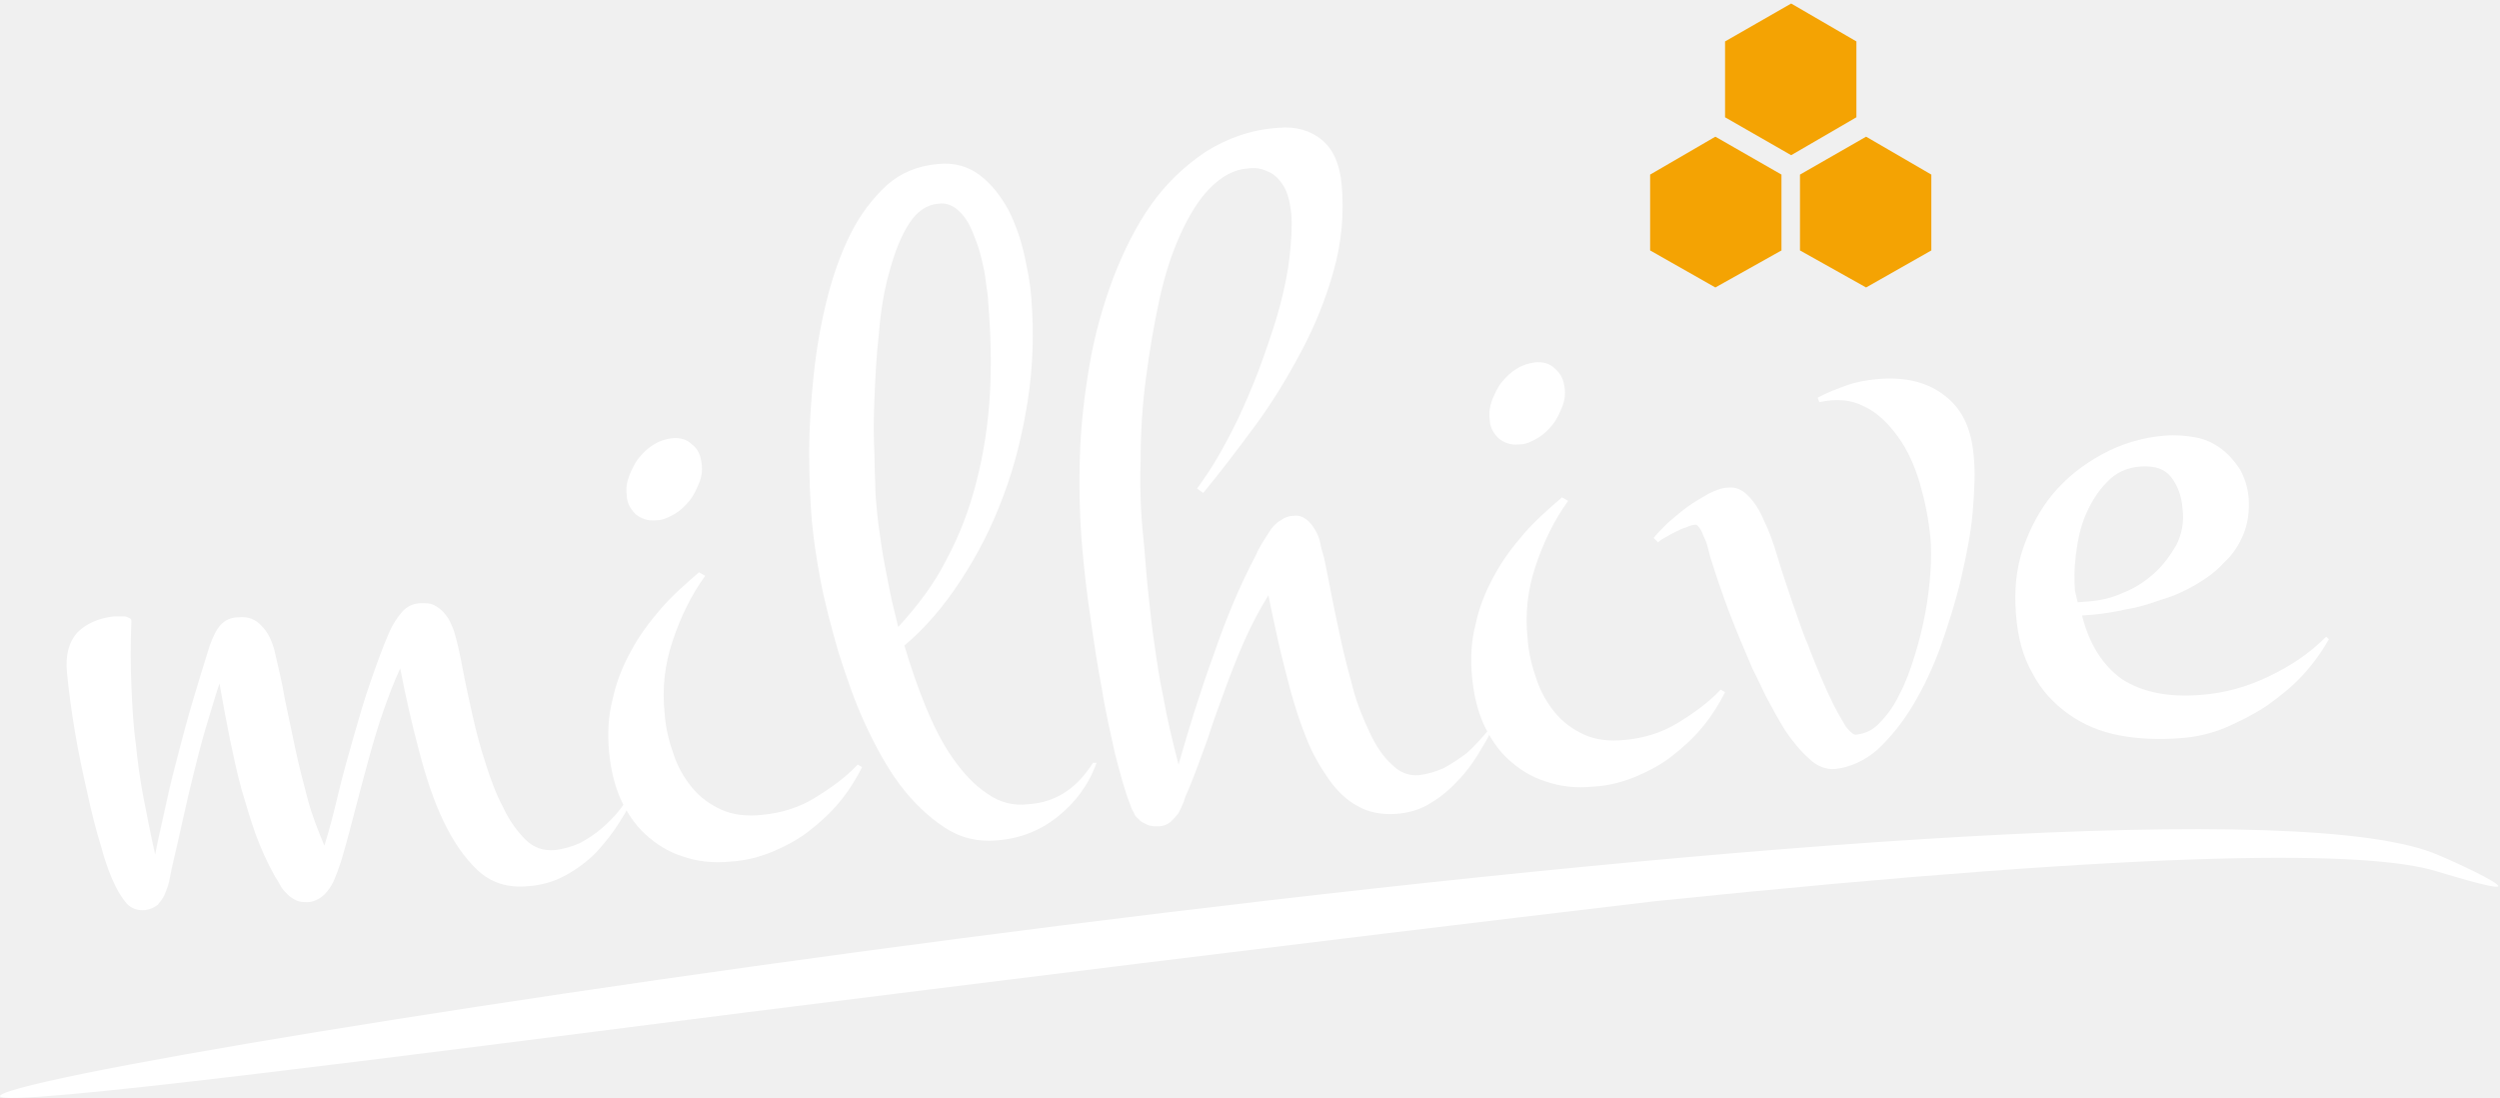
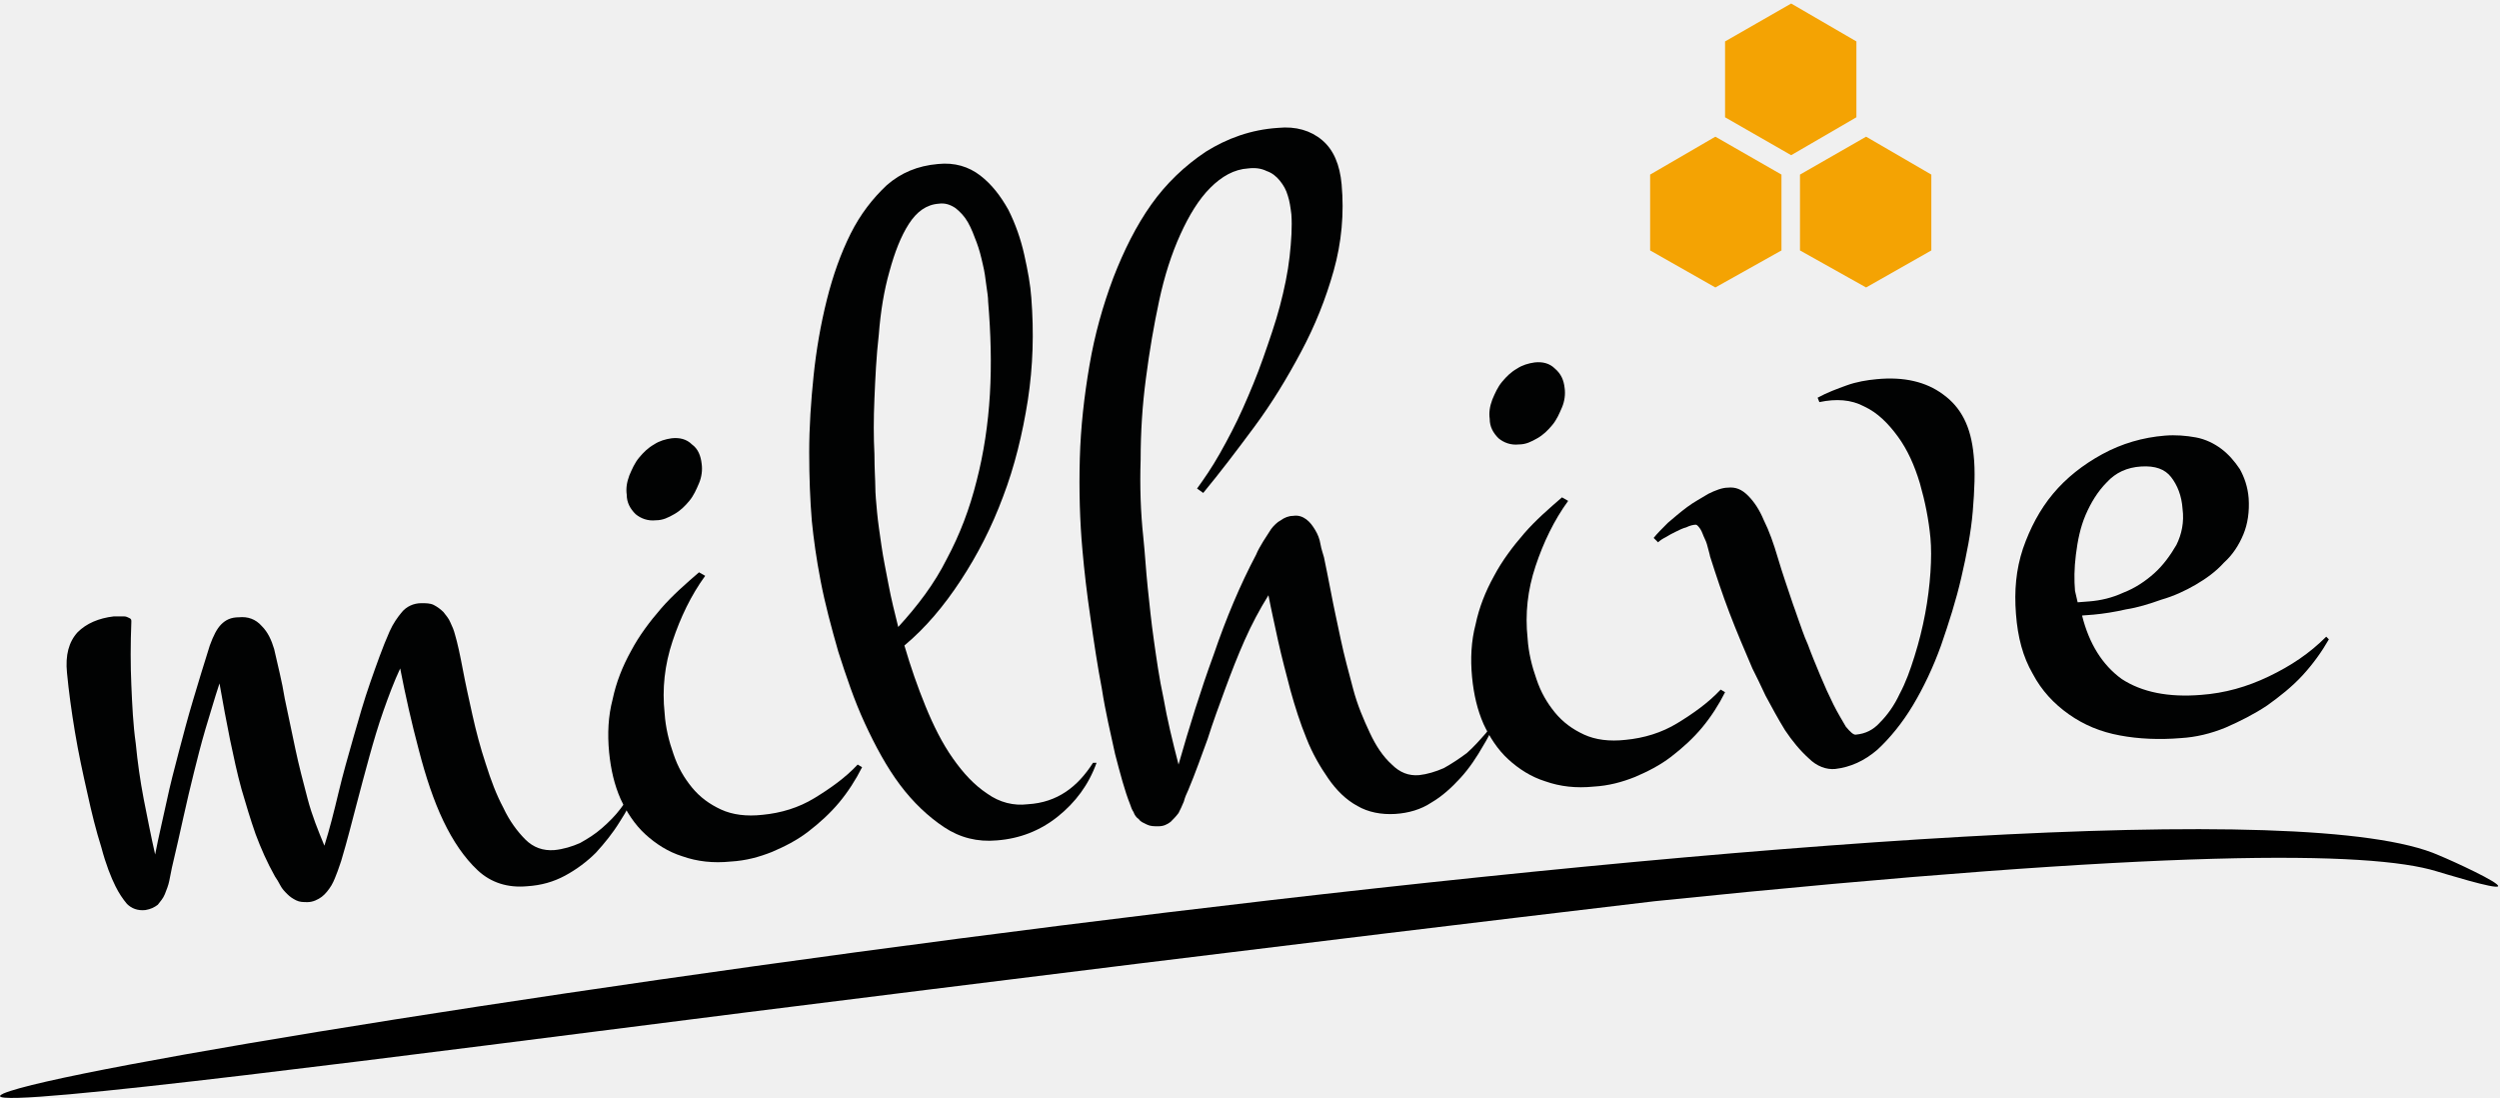
<svg xmlns="http://www.w3.org/2000/svg" version="1.1" id="Слой_1" x="0px" y="0px" viewBox="0 0 283.5 124.5" style="enable-background:new 0 0 283.5 124.5;" xml:space="preserve">
  <style type="text/css">
- 	.st0{fill:#FFFFFF;}
+ 	.st0{fill:#010202;}
	.st1{fill:#F4A303;}
</style>
  <g>
    <path class="st0" d="M72.3,89.3c-0.5,1.3-1.2,2.7-2,3.9c-0.8,1.3-1.7,2.4-2.7,3.5c-1,1-2.2,1.9-3.5,2.6c-1.3,0.7-2.7,1.1-4.3,1.2   c-2.2,0.2-4.1-0.4-5.6-1.8c-1.5-1.4-2.8-3.3-3.9-5.6c-1.1-2.3-2-5-2.8-8.1c-0.8-3-1.5-6.1-2.1-9.2c-0.7,1.5-1.3,3.1-1.9,4.8   c-0.6,1.7-1.1,3.4-1.6,5.2c-0.5,1.8-1,3.7-1.5,5.6c-0.5,1.9-1,3.9-1.6,5.9c-0.1,0.4-0.3,0.9-0.5,1.5c-0.2,0.5-0.4,1.1-0.7,1.6   c-0.3,0.5-0.7,1-1.1,1.3s-1,0.6-1.6,0.6c-0.5,0-0.9,0-1.3-0.2c-0.4-0.2-0.7-0.4-1-0.7c-0.3-0.3-0.6-0.6-0.8-1   c-0.2-0.4-0.4-0.7-0.6-1c-0.9-1.6-1.6-3.2-2.2-4.8c-0.6-1.7-1.1-3.4-1.6-5.1c-0.5-1.8-0.9-3.7-1.3-5.6c-0.4-2-0.8-4.1-1.2-6.4   c-0.6,1.8-1.1,3.6-1.6,5.2c-0.5,1.7-0.9,3.3-1.3,4.9c-0.4,1.6-0.8,3.3-1.2,5.1c-0.4,1.8-0.8,3.6-1.3,5.7c-0.1,0.5-0.2,1-0.3,1.5   c-0.1,0.5-0.3,1-0.5,1.5c-0.2,0.5-0.5,0.8-0.8,1.2c-0.4,0.3-0.8,0.5-1.4,0.6c-0.9,0.1-1.6-0.2-2.1-0.7c-0.5-0.6-0.9-1.2-1.3-2   c-0.5-1-1.1-2.5-1.6-4.4c-0.6-1.9-1.1-3.9-1.6-6.2c-0.5-2.2-1-4.5-1.4-6.9c-0.4-2.4-0.7-4.6-0.9-6.7c-0.2-2,0.2-3.5,1.2-4.6   c1-1,2.4-1.6,4.1-1.8c0.1,0,0.3,0,0.5,0c0.2,0,0.4,0,0.7,0c0.2,0,0.4,0.1,0.6,0.2c0.2,0.1,0.2,0.2,0.2,0.4c-0.1,2.5-0.1,5,0,7.2   c0.1,2.3,0.2,4.5,0.5,6.6c0.2,2.1,0.5,4.2,0.9,6.3c0.4,2,0.8,4.1,1.3,6.3c0.4-2.1,0.9-4.1,1.3-6c0.4-1.9,0.9-3.8,1.4-5.7   c0.5-1.9,1-3.8,1.6-5.8c0.6-2,1.2-4,1.9-6.2c0.4-1.1,0.8-1.9,1.3-2.4c0.5-0.5,1.1-0.8,2-0.8c1-0.1,1.9,0.2,2.6,1   c0.7,0.7,1.1,1.6,1.4,2.6c0.4,1.8,0.9,3.7,1.2,5.6c0.4,1.9,0.8,3.8,1.2,5.7c0.4,1.9,0.9,3.8,1.4,5.7c0.5,1.9,1.2,3.6,1.9,5.3   c0.6-1.9,1.1-3.9,1.6-6c0.5-2.1,1.1-4.2,1.7-6.3c0.6-2.1,1.2-4.2,1.9-6.2c0.7-2,1.4-4,2.2-5.8c0.4-0.9,0.9-1.6,1.4-2.2   c0.5-0.6,1.3-1,2.2-1c0.5,0,1,0,1.4,0.2c0.4,0.2,0.8,0.5,1.1,0.8c0.3,0.4,0.6,0.7,0.8,1.2c0.2,0.4,0.4,0.9,0.5,1.3   c0.3,1,0.6,2.4,0.9,4c0.3,1.6,0.7,3.4,1.1,5.2c0.4,1.8,0.9,3.7,1.5,5.5c0.6,1.9,1.2,3.5,2,5c0.7,1.5,1.6,2.7,2.5,3.6   c0.9,0.9,2,1.3,3.3,1.2c1-0.1,2-0.4,2.9-0.8c0.9-0.5,1.7-1,2.5-1.7c0.8-0.7,1.5-1.4,2.1-2.2c0.6-0.8,1.2-1.7,1.7-2.5L72.3,89.3z" />
    <path class="st0" d="M97.8,87c-0.7,1.4-1.6,2.8-2.6,4c-1,1.2-2.2,2.3-3.5,3.3c-1.3,1-2.7,1.7-4.1,2.3c-1.5,0.6-3,1-4.7,1.1   c-2,0.2-3.8,0-5.5-0.6c-1.6-0.5-3-1.4-4.2-2.5c-1.2-1.1-2.1-2.5-2.8-4c-0.7-1.6-1.1-3.3-1.3-5.3c-0.2-2.1-0.1-4.1,0.4-6   c0.4-1.9,1.1-3.7,2.1-5.5c0.9-1.7,2.1-3.3,3.4-4.8c1.3-1.5,2.8-2.8,4.3-4.1l0.7,0.4c-1.6,2.2-2.8,4.7-3.7,7.4   c-0.9,2.7-1.2,5.4-0.9,8.2c0.1,1.6,0.5,3.2,1,4.6c0.5,1.5,1.2,2.7,2.1,3.8c0.9,1.1,2,1.9,3.3,2.5c1.3,0.6,2.9,0.8,4.7,0.6   c2.1-0.2,4.1-0.8,5.9-1.9c1.8-1.1,3.5-2.3,4.9-3.8L97.8,87z M79.6,52.6c0.1,0.7,0,1.5-0.3,2.2c-0.3,0.7-0.6,1.4-1.1,2   c-0.5,0.6-1,1.1-1.7,1.5c-0.7,0.4-1.3,0.7-2.1,0.7c-0.9,0.1-1.7-0.2-2.3-0.7c-0.6-0.6-1-1.3-1-2.2c-0.1-0.7,0-1.4,0.3-2.2   c0.3-0.7,0.6-1.4,1.1-2c0.5-0.6,1-1.1,1.7-1.5c0.6-0.4,1.3-0.6,2-0.7c0.9-0.1,1.7,0.1,2.3,0.7C79.2,50.9,79.5,51.7,79.6,52.6z" />
    <path class="st0" d="M124.4,86.5c-0.9,2.5-2.4,4.5-4.4,6.1c-2,1.6-4.3,2.5-6.9,2.7c-2.2,0.2-4.2-0.3-6-1.5c-1.8-1.2-3.5-2.8-5-4.8   c-1.5-2-2.8-4.4-4-7c-1.2-2.6-2.1-5.3-3-8.1c-0.8-2.8-1.5-5.4-2-8c-0.5-2.6-0.8-4.8-1-6.8c-0.2-2.4-0.3-5-0.3-7.8   c0-2.9,0.2-5.8,0.5-8.7c0.3-2.9,0.8-5.8,1.5-8.6c0.7-2.8,1.6-5.3,2.7-7.5c1.1-2.2,2.5-4,4.1-5.5c1.6-1.4,3.5-2.2,5.8-2.4   c1.9-0.2,3.5,0.3,4.8,1.3c1.3,1,2.3,2.3,3.2,3.9c0.8,1.6,1.4,3.3,1.8,5.1c0.4,1.8,0.7,3.4,0.8,4.9c0.3,3.9,0.2,7.7-0.4,11.6   c-0.6,3.8-1.5,7.5-2.8,10.9c-1.3,3.5-2.9,6.6-4.8,9.5c-1.9,2.9-4,5.4-6.4,7.4c0.7,2.4,1.5,4.7,2.4,6.9c0.9,2.2,1.9,4.2,3.1,5.9   c1.2,1.7,2.4,3,3.9,4c1.4,1,3,1.4,4.6,1.2c1.7-0.1,3.1-0.6,4.3-1.4c1.2-0.8,2.2-1.9,3.1-3.3L124.4,86.5z M99.3,55.2   c0,0.8,0.1,1.8,0.2,2.9c0.1,1.1,0.3,2.4,0.5,3.8c0.2,1.4,0.5,2.8,0.8,4.4c0.3,1.6,0.7,3.2,1.1,4.8c2.2-2.4,4.1-4.9,5.5-7.7   c1.5-2.8,2.6-5.7,3.4-8.9c0.8-3.1,1.3-6.4,1.5-9.8c0.2-3.4,0.1-6.9-0.2-10.5c0-0.5-0.1-1.1-0.2-1.8c-0.1-0.8-0.2-1.6-0.4-2.4   c-0.2-0.9-0.4-1.7-0.7-2.5c-0.3-0.8-0.6-1.6-1-2.3c-0.4-0.7-0.9-1.2-1.4-1.6c-0.6-0.4-1.2-0.6-1.9-0.5c-1.4,0.1-2.5,0.9-3.4,2.3   c-0.9,1.4-1.6,3.2-2.2,5.4c-0.6,2.1-1,4.5-1.2,7.1c-0.3,2.6-0.4,5-0.5,7.3c-0.1,2.3-0.1,4.4,0,6.3C99.2,53.2,99.3,54.5,99.3,55.2z" />
    <path class="st0" d="M170.2,80.5c-0.5,1.3-1.1,2.7-1.9,4c-0.8,1.4-1.6,2.6-2.6,3.7c-1,1.1-2.1,2.1-3.3,2.8   c-1.2,0.8-2.6,1.2-4.1,1.3c-1.6,0.1-3.1-0.2-4.3-0.9c-1.3-0.7-2.4-1.8-3.3-3.1c-0.9-1.3-1.8-2.8-2.5-4.6c-0.7-1.7-1.3-3.6-1.8-5.4   c-0.5-1.9-1-3.8-1.4-5.6c-0.4-1.9-0.8-3.6-1.1-5.2c-1,1.6-1.9,3.3-2.7,5.1c-0.8,1.8-1.5,3.6-2.2,5.5c-0.7,1.9-1.4,3.8-2,5.7   c-0.7,1.9-1.4,3.9-2.2,5.8c-0.2,0.4-0.4,0.9-0.5,1.3c-0.2,0.5-0.4,0.9-0.6,1.3c-0.3,0.4-0.6,0.7-0.9,1c-0.4,0.3-0.8,0.5-1.4,0.5   c-0.5,0-0.9,0-1.3-0.2c-0.4-0.2-0.7-0.3-0.9-0.6c-0.3-0.2-0.5-0.5-0.6-0.8c-0.2-0.3-0.3-0.6-0.4-0.9c-0.6-1.5-1.1-3.4-1.7-5.7   c-0.5-2.3-1.1-4.8-1.5-7.4c-0.5-2.6-0.9-5.3-1.3-8.1c-0.4-2.7-0.7-5.3-0.9-7.6c-0.3-3.3-0.4-6.8-0.3-10.4c0.1-3.6,0.5-7.1,1.1-10.6   c0.6-3.5,1.5-6.7,2.7-9.9c1.2-3.1,2.6-5.9,4.3-8.3c1.7-2.4,3.8-4.4,6.2-6c2.4-1.5,5.1-2.5,8.2-2.7c2-0.2,3.7,0.3,5,1.4   c1.3,1.1,2,2.8,2.2,5c0.3,3.3,0,6.6-0.9,9.8s-2.1,6.2-3.7,9.2c-1.6,3-3.3,5.8-5.3,8.5c-2,2.7-3.9,5.2-5.8,7.5l-0.7-0.5   c0.8-1.1,1.7-2.4,2.6-4c0.9-1.6,1.8-3.3,2.6-5.1c0.8-1.8,1.6-3.7,2.3-5.7c0.7-2,1.4-4,1.9-5.9c0.5-1.9,0.9-3.8,1.1-5.6   c0.2-1.8,0.3-3.4,0.2-4.8c-0.1-0.8-0.2-1.5-0.4-2.1c-0.2-0.7-0.5-1.2-0.9-1.7c-0.4-0.5-0.9-0.9-1.5-1.1c-0.6-0.3-1.3-0.4-2.1-0.3   c-1.6,0.1-3,0.9-4.3,2.2c-1.3,1.3-2.4,3.1-3.4,5.3c-1,2.2-1.8,4.7-2.4,7.5c-0.6,2.8-1.1,5.7-1.5,8.8c-0.4,3-0.6,6.1-0.6,9.2   c-0.1,3.1,0,6,0.3,8.8c0.2,1.9,0.3,3.8,0.5,5.7c0.2,1.9,0.4,3.9,0.7,6c0.3,2.1,0.6,4.3,1.1,6.6c0.4,2.3,1,4.8,1.7,7.5   c1.2-4.2,2.5-8.4,4-12.5c1.4-4.1,3-7.9,4.8-11.3c0.2-0.5,0.5-1,0.8-1.5c0.3-0.5,0.6-0.9,0.9-1.4c0.3-0.4,0.7-0.8,1.1-1   c0.4-0.3,0.9-0.5,1.4-0.5c0.6-0.1,1.1,0.1,1.5,0.4c0.4,0.3,0.7,0.7,1,1.2c0.3,0.5,0.5,1,0.6,1.6c0.1,0.6,0.3,1.1,0.4,1.5   c0.2,1,0.5,2.4,0.8,4c0.3,1.6,0.7,3.4,1.1,5.3c0.4,1.9,0.9,3.7,1.4,5.6c0.5,1.9,1.2,3.5,1.9,5c0.7,1.5,1.5,2.7,2.5,3.6   c0.9,0.9,1.9,1.3,3.1,1.2c0.9-0.1,1.9-0.4,2.8-0.8c0.9-0.5,1.8-1.1,2.6-1.7c0.8-0.7,1.5-1.5,2.2-2.3c0.7-0.9,1.2-1.7,1.7-2.5   L170.2,80.5z" />
    <path class="st0" d="M195.7,78.5c-0.7,1.4-1.6,2.8-2.6,4c-1,1.2-2.2,2.3-3.5,3.3c-1.3,1-2.7,1.7-4.1,2.3c-1.5,0.6-3,1-4.7,1.1   c-2,0.2-3.8,0-5.5-0.6c-1.6-0.5-3-1.4-4.2-2.5c-1.2-1.1-2.1-2.5-2.8-4c-0.7-1.6-1.1-3.3-1.3-5.3c-0.2-2.1-0.1-4.1,0.4-6   c0.4-1.9,1.1-3.7,2.1-5.5c0.9-1.7,2.1-3.3,3.4-4.8c1.3-1.5,2.8-2.8,4.3-4.1l0.7,0.4c-1.6,2.2-2.8,4.7-3.7,7.4   c-0.9,2.7-1.2,5.4-0.9,8.2c0.1,1.6,0.5,3.2,1,4.6c0.5,1.5,1.2,2.7,2.1,3.8c0.9,1.1,2,1.9,3.3,2.5c1.3,0.6,2.9,0.8,4.7,0.6   c2.1-0.2,4.1-0.8,5.9-1.9c1.8-1.1,3.5-2.3,4.9-3.8L195.7,78.5z M177.5,44c0.1,0.7,0,1.5-0.3,2.2c-0.3,0.7-0.6,1.4-1.1,2   c-0.5,0.6-1,1.1-1.7,1.5c-0.7,0.4-1.3,0.7-2.1,0.7c-0.9,0.1-1.7-0.2-2.3-0.7c-0.6-0.6-1-1.3-1-2.2c-0.1-0.7,0-1.4,0.3-2.2   c0.3-0.7,0.6-1.4,1.1-2c0.5-0.6,1-1.1,1.7-1.5c0.6-0.4,1.3-0.6,2-0.7c0.9-0.1,1.7,0.1,2.3,0.7C177.1,42.4,177.4,43.1,177.5,44z" />
    <path class="st0" d="M223.9,51.6c0.2,1.8,0.1,4-0.1,6.4c-0.2,2.4-0.7,4.9-1.3,7.5c-0.6,2.6-1.4,5.1-2.3,7.7c-0.9,2.5-2,4.8-3.2,6.8   c-1.2,2-2.6,3.7-4,5c-1.5,1.3-3.1,2-4.8,2.2c-1,0.1-2.1-0.3-3-1.2c-1-0.9-1.9-2-2.7-3.2c-0.8-1.3-1.5-2.6-2.2-3.9   c-0.6-1.3-1.1-2.3-1.5-3.1c-0.9-2.1-1.8-4.2-2.6-6.3c-0.8-2.1-1.5-4.2-2.2-6.4c0-0.1-0.1-0.4-0.2-0.8c-0.1-0.4-0.2-0.8-0.4-1.2   c-0.2-0.4-0.3-0.8-0.5-1.1c-0.2-0.3-0.4-0.5-0.5-0.5c-0.3,0-0.7,0.1-1.1,0.3c-0.4,0.1-0.8,0.3-1.2,0.5c-0.4,0.2-0.8,0.4-1.1,0.6   c-0.4,0.2-0.7,0.4-0.9,0.6l-0.5-0.5c0.4-0.5,0.9-1,1.6-1.7c0.7-0.6,1.4-1.2,2.2-1.8c0.8-0.6,1.6-1,2.4-1.5c0.8-0.4,1.6-0.7,2.2-0.7   c0.9-0.1,1.6,0.2,2.3,0.9c0.7,0.7,1.3,1.6,1.8,2.8c0.6,1.2,1.1,2.6,1.6,4.3c0.5,1.7,1.1,3.4,1.7,5.2c0.1,0.3,0.3,0.8,0.6,1.7   c0.3,0.8,0.6,1.8,1.1,2.9c0.4,1.1,0.9,2.3,1.4,3.5c0.5,1.2,1,2.3,1.5,3.3c0.5,1,1,1.8,1.4,2.5c0.5,0.6,0.9,1,1.2,0.9   c1-0.1,1.9-0.5,2.7-1.4c0.8-0.8,1.6-1.9,2.2-3.2c0.7-1.3,1.2-2.7,1.7-4.3c0.5-1.6,0.9-3.2,1.2-4.8c0.3-1.6,0.5-3.2,0.6-4.7   c0.1-1.5,0.1-2.8,0-3.9c-0.2-2.1-0.6-4.1-1.2-6.2c-0.6-2-1.4-3.8-2.5-5.3c-1.1-1.5-2.3-2.7-3.8-3.4c-1.5-0.8-3.2-0.9-5.1-0.5   l-0.2-0.5c1.1-0.6,2.2-1,3.3-1.4c1.1-0.4,2.3-0.6,3.4-0.7c3.1-0.3,5.6,0.3,7.5,1.7C222.5,46.2,223.6,48.4,223.9,51.6z" />
    <path class="st0" d="M264.2,72.5c-0.8,1.4-1.8,2.8-3,4.1c-1.2,1.3-2.6,2.4-4,3.4c-1.5,1-3.1,1.8-4.7,2.5c-1.7,0.7-3.4,1.1-5.1,1.2   c-2.4,0.2-4.8,0.1-6.9-0.3c-2.2-0.4-4.1-1.2-5.8-2.4c-1.7-1.2-3.1-2.7-4.1-4.6c-1.1-1.9-1.7-4.1-1.9-6.8c-0.2-2.6,0-5,0.8-7.4   c0.8-2.3,1.9-4.4,3.4-6.2c1.5-1.8,3.4-3.3,5.6-4.5c2.2-1.2,4.6-1.9,7.1-2.1c1.2-0.1,2.4,0,3.5,0.2c1.1,0.2,2.1,0.7,2.9,1.3   c0.8,0.6,1.5,1.4,2.1,2.3c0.5,0.9,0.9,2,1,3.3c0.1,1.5-0.1,2.9-0.6,4.1c-0.5,1.2-1.2,2.3-2.2,3.2c-0.9,1-2,1.8-3.2,2.5   c-1.2,0.7-2.5,1.3-3.9,1.7c-1.4,0.5-2.7,0.9-4,1.1c-1.3,0.3-2.6,0.5-3.7,0.6l-1.3,0.1c0.8,3.2,2.3,5.6,4.5,7.2   c2.3,1.5,5.3,2.1,9,1.8c2.7-0.2,5.2-0.9,7.7-2.1c2.5-1.2,4.6-2.6,6.5-4.5L264.2,72.5z M235.7,68.3l1.3-0.1c1.3-0.1,2.6-0.4,3.9-1   c1.3-0.5,2.5-1.3,3.5-2.2c1-0.9,1.8-2,2.5-3.2c0.6-1.2,0.9-2.6,0.7-4.1c-0.1-1.5-0.6-2.7-1.3-3.6c-0.7-0.9-1.8-1.3-3.4-1.2   c-1.6,0.1-2.9,0.7-3.9,1.8c-1,1-1.8,2.3-2.4,3.7c-0.6,1.4-0.9,2.9-1.1,4.5c-0.2,1.6-0.2,2.9-0.1,4.1L235.7,68.3z" />
  </g>
  <polygon class="st1" points="195.7,13.3 195.7,4.7 203.2,0.4 210.6,4.7 210.6,13.3 203.2,17.6 " />
  <polygon class="st1" points="187.2,28.4 187.2,19.8 194.6,15.5 202.1,19.8 202.1,28.4 194.6,32.6 " />
  <polygon class="st1" points="204.2,28.4 204.2,19.8 211.7,15.5 219.1,19.8 219.1,28.4 211.7,32.6 " />
-   <path class="st0" d="M81.2,99.5" />
-   <path class="st0" d="M0,124.3c0-0.1,0.2-0.2,0.4-0.3c12.8-5.5,246.7-40.2,276.3-27c1.7,0.7,6.9,3.1,6.7,3.5c-0.2,0.4-6.3-1.5-7-1.7  c-7.5-2.3-30.4-2.6-88.7,3.4c-43.1,5.1-78.2,9.5-103,12.6C46,119.7,0.2,125.7,0,124.3z" />
+   <path d="M81.2,99.5" />
+   <path d="M0,124.3c0-0.1,0.2-0.2,0.4-0.3c12.8-5.5,246.7-40.2,276.3-27c1.7,0.7,6.9,3.1,6.7,3.5c-0.2,0.4-6.3-1.5-7-1.7  c-7.5-2.3-30.4-2.6-88.7,3.4c-43.1,5.1-78.2,9.5-103,12.6C46,119.7,0.2,125.7,0,124.3z" />
</svg>
